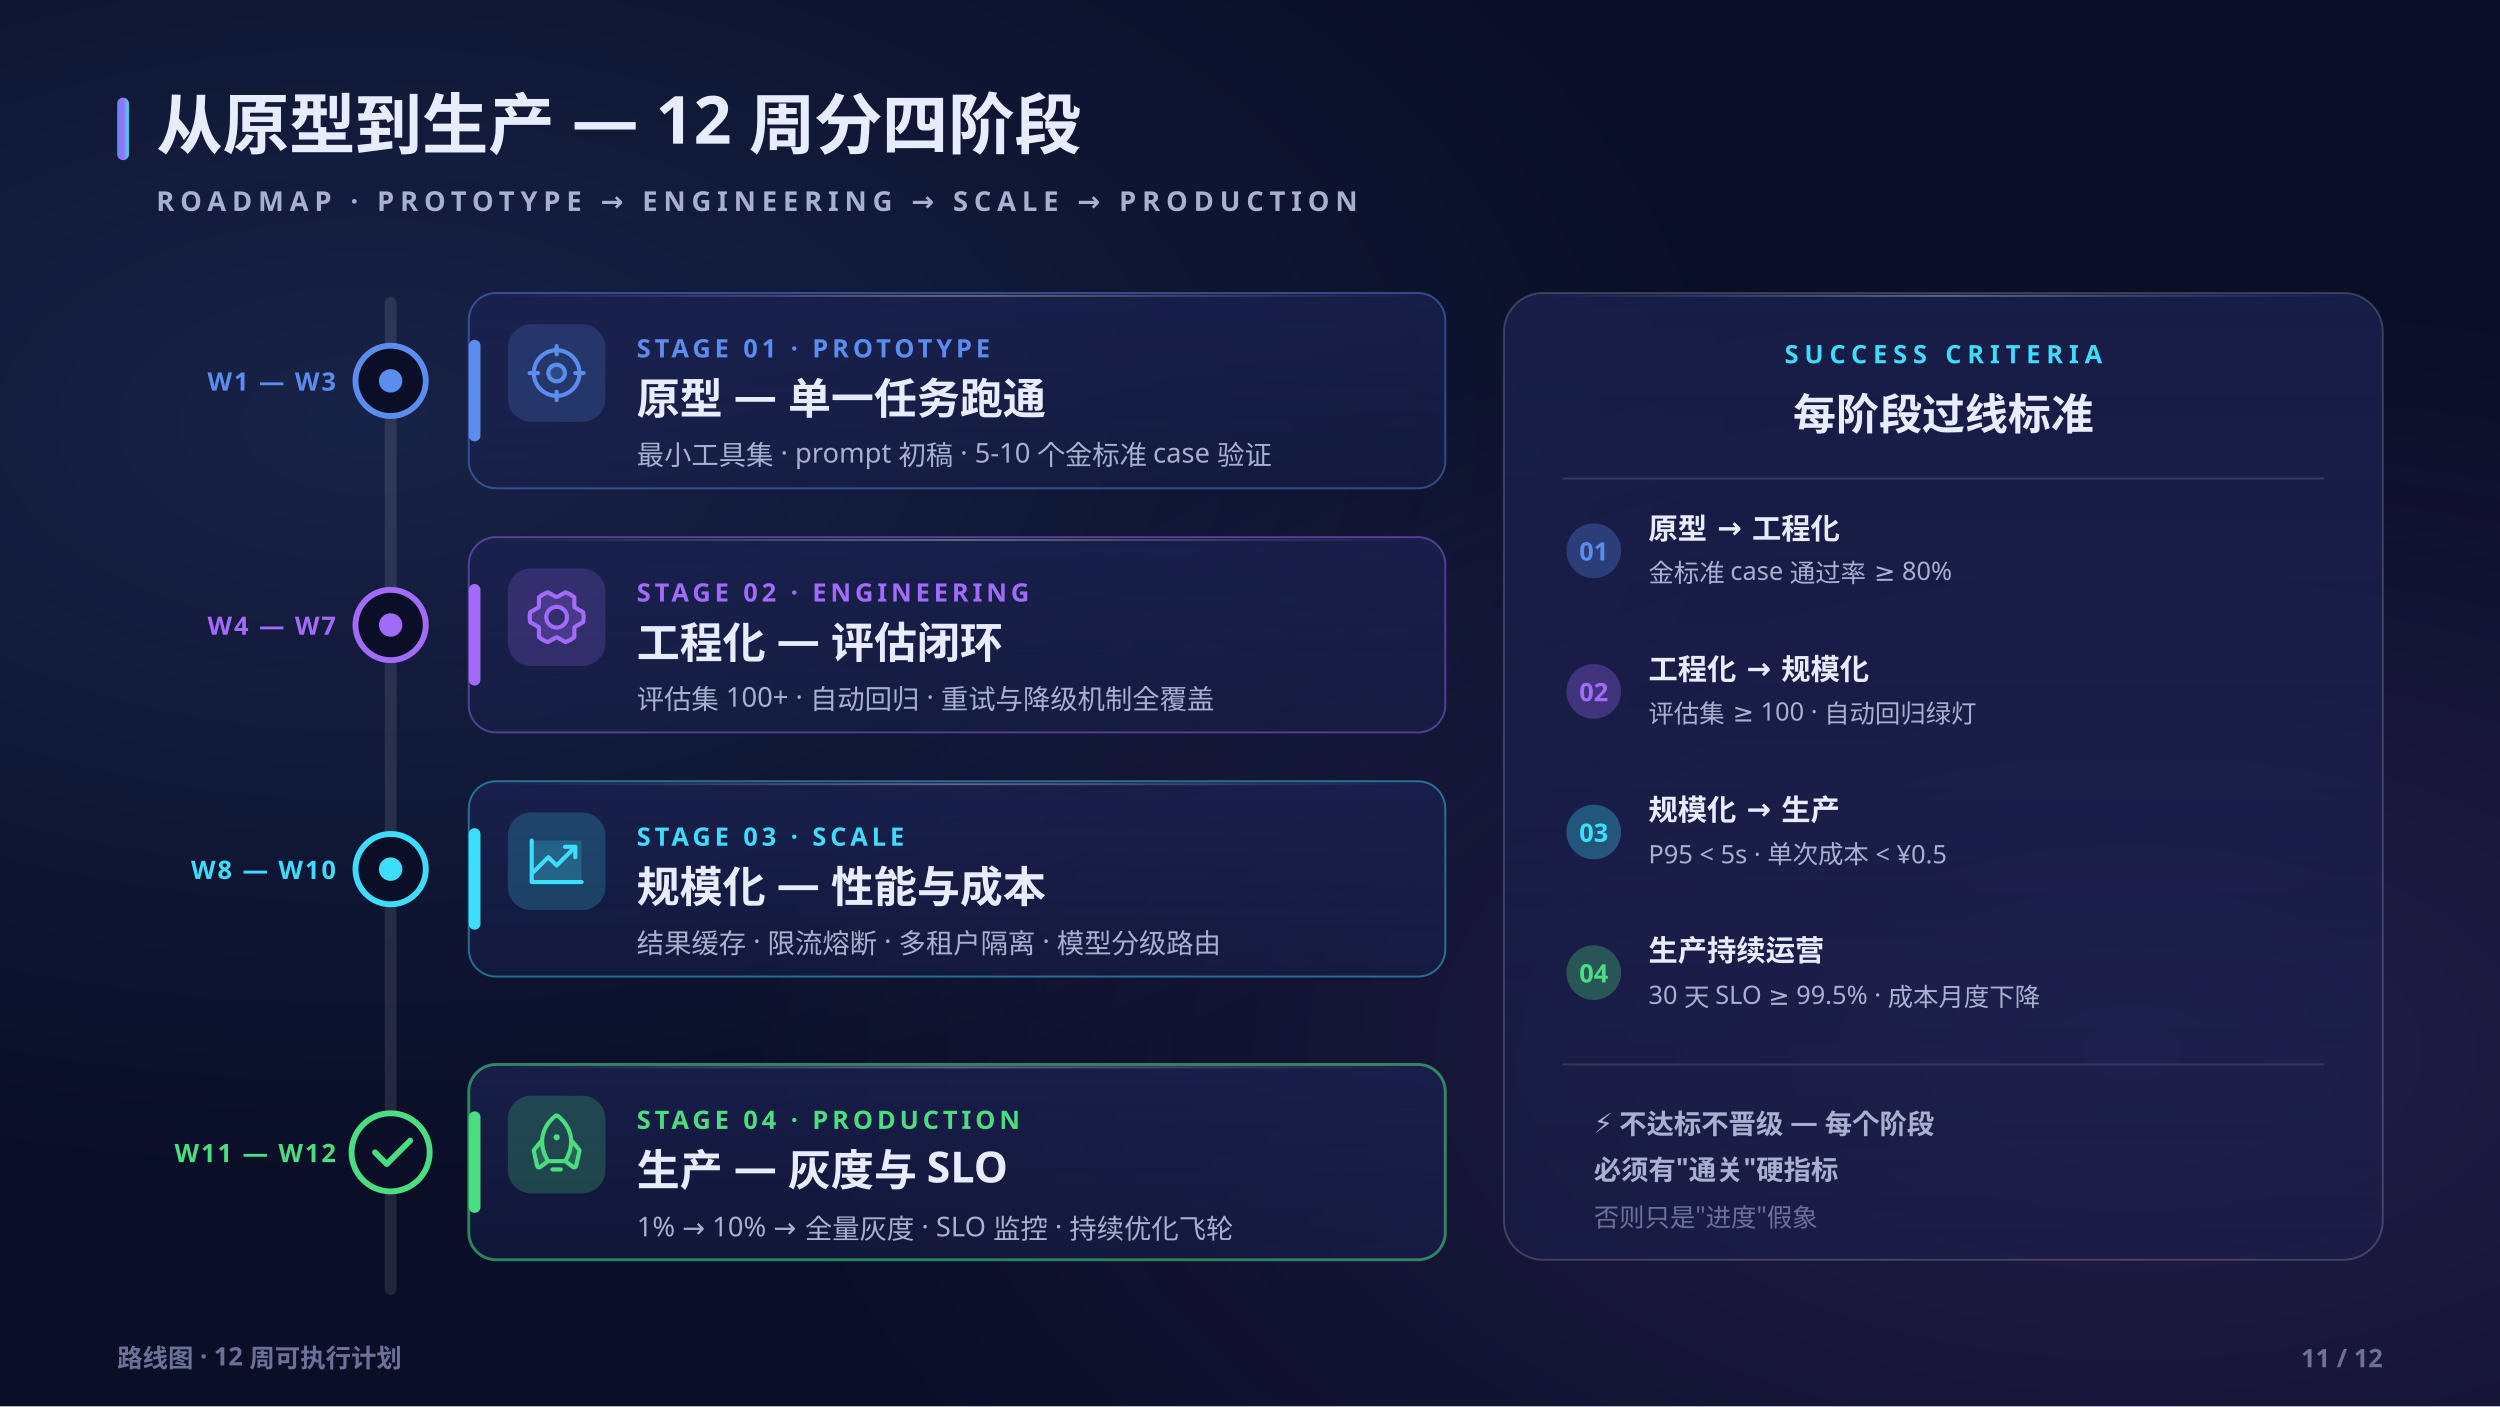
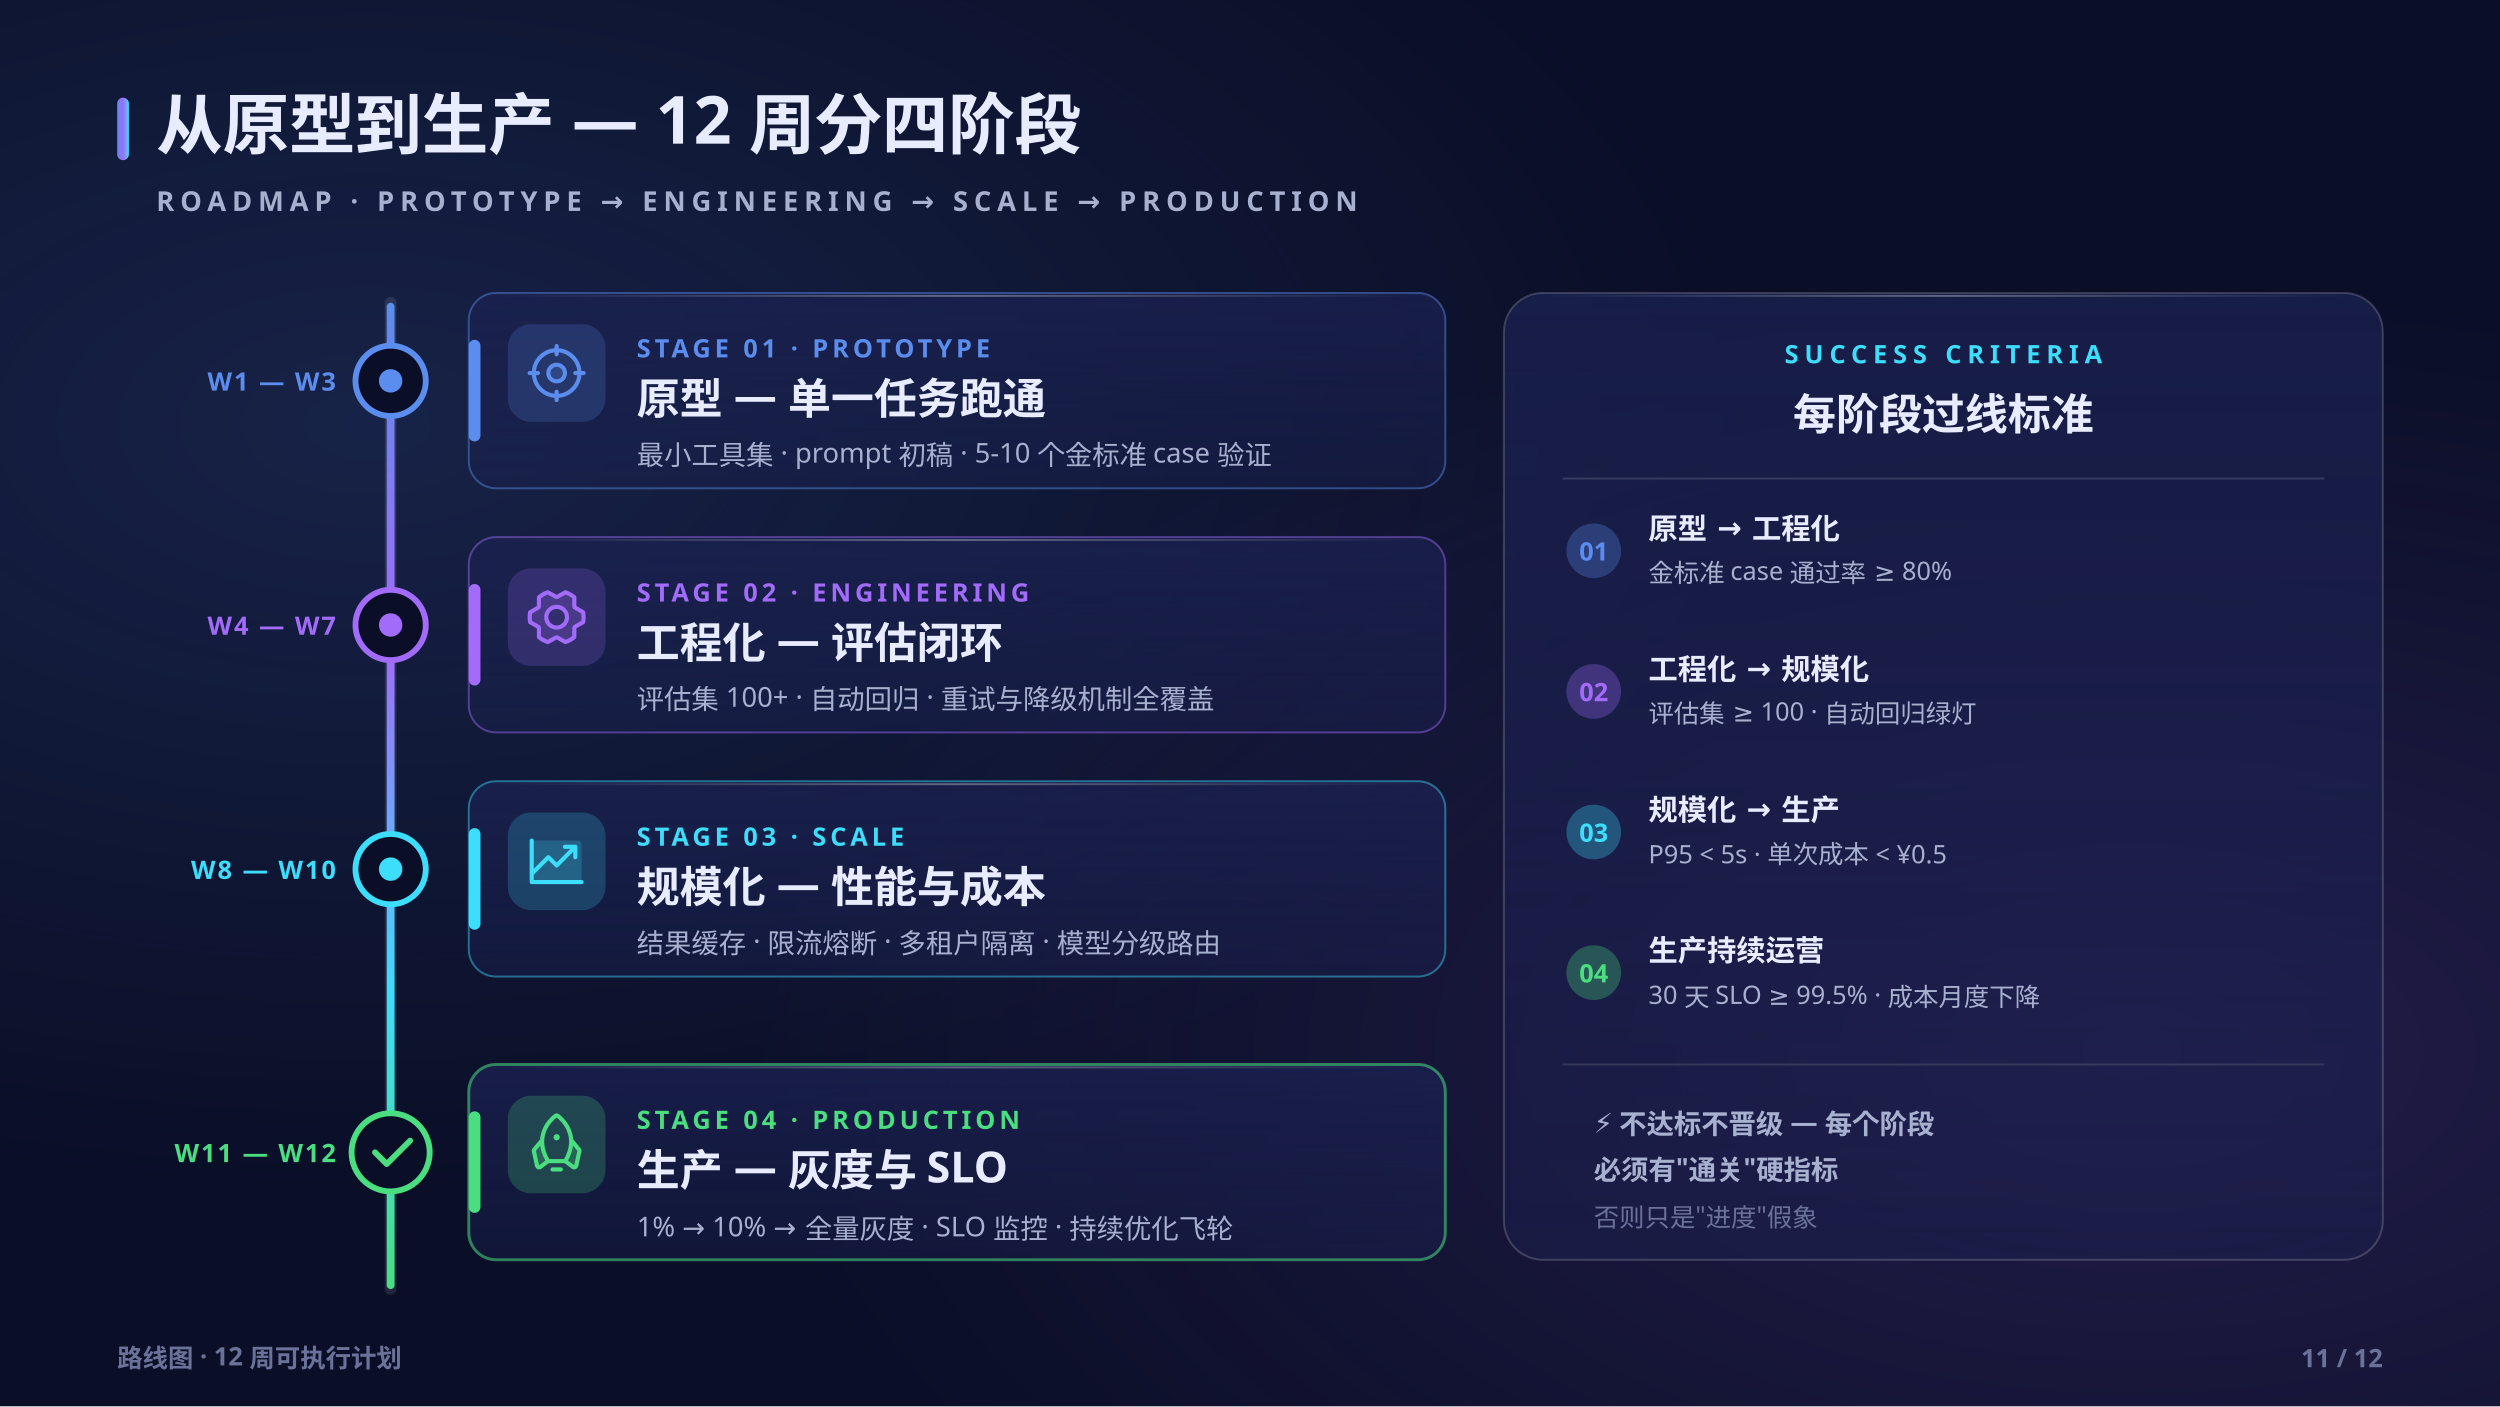
<svg xmlns="http://www.w3.org/2000/svg" viewBox="0 0 1280 720" width="1280" height="720">
  <defs>
    <linearGradient id="titleGradient" x1="0%" y1="0%" x2="100%" y2="0%">
      <stop offset="0%" stop-color="#5B8DEF" />
      <stop offset="50%" stop-color="#A26BFA" />
      <stop offset="100%" stop-color="#3DDDFC" />
    </linearGradient>
    <radialGradient id="bgGlowA" cx="15%" cy="30%" r="55%">
      <stop offset="0%" stop-color="#5B8DEF" stop-opacity="0.16" />
      <stop offset="100%" stop-color="#5B8DEF" stop-opacity="0" />
    </radialGradient>
    <radialGradient id="bgGlowB" cx="85%" cy="75%" r="55%">
      <stop offset="0%" stop-color="#A26BFA" stop-opacity="0.16" />
      <stop offset="100%" stop-color="#A26BFA" stop-opacity="0" />
    </radialGradient>
    <linearGradient id="cardGlass" x1="0%" y1="0%" x2="0%" y2="100%">
      <stop offset="0%" stop-color="#1A2150" stop-opacity="0.78" />
      <stop offset="100%" stop-color="#1A2150" stop-opacity="0.42" />
    </linearGradient>
    <linearGradient id="timelineGrad" x1="0%" y1="0%" x2="0%" y2="100%">
      <stop offset="0%" stop-color="#5B8DEF" />
      <stop offset="35%" stop-color="#A26BFA" />
      <stop offset="70%" stop-color="#3DDDFC" />
      <stop offset="100%" stop-color="#4ADE80" />
    </linearGradient>
    <linearGradient id="glassEdge" x1="0%" y1="0%" x2="100%" y2="0%">
      <stop offset="0%" stop-color="#FFFFFF" stop-opacity="0" />
      <stop offset="50%" stop-color="#FFFFFF" stop-opacity="0.32" />
      <stop offset="100%" stop-color="#FFFFFF" stop-opacity="0" />
    </linearGradient>
  </defs>
  <g id="bg">
    <rect width="1280" height="720" fill="#0A0E27" />
    <rect width="1280" height="720" fill="url(#bgGlowA)" />
    <rect width="1280" height="720" fill="url(#bgGlowB)" />
  </g>
  <g id="header">
-     <path fill="url(#titleGradient)" d="M63,50 H63 A3,3 0 0 1 66,53 V79 A3,3 0 0 1 63,82 H63 A3,3 0 0 1 60,79 V53 A3,3 0 0 1 63,50 Z" />
+     <rect x="60" y="50" width="6" height="32" rx="3" fill="url(#titleGradient)" />
    <text x="80" y="76" font-family="&quot;Microsoft YaHei&quot;, &quot;PingFang SC&quot;, sans-serif" font-size="34" font-weight="900" fill="#E8ECFF">从原型到生产 — 12 周分四阶段</text>
    <text x="80" y="108" font-family="&quot;Microsoft YaHei&quot;, &quot;PingFang SC&quot;, sans-serif" font-size="14" font-weight="600" fill="#A8B0D0" letter-spacing="3">ROADMAP · PROTOTYPE → ENGINEERING → SCALE → PRODUCTION</text>
  </g>
  <g id="timeline-axis">
    <line x1="200" y1="155" x2="200" y2="660" stroke="#FFFFFF" stroke-opacity="0.1" stroke-width="6" stroke-linecap="round" />
-     <line x1="200" y1="155" x2="200" y2="660" stroke="url(#timelineGrad)" stroke-width="4" stroke-linecap="round" />
+     <rect x="198" y="155" width="4" height="505" rx="2" fill="url(#timelineGrad)" />
  </g>
  <g id="ms-1">
    <text x="172" y="200" font-family="&quot;Microsoft YaHei&quot;, &quot;PingFang SC&quot;, sans-serif" font-size="13" font-weight="800" fill="#5B8DEF" text-anchor="end" letter-spacing="1">W1 — W3</text>
    <circle cx="200" cy="195" r="18" fill="#0A0E27" stroke="#5B8DEF" stroke-width="3" />
    <circle cx="200" cy="195" r="6" fill="#5B8DEF" />
-     <path fill="url(#cardGlass)" stroke="#5B8DEF" stroke-opacity="0.45" stroke-width="1" d="M254,150 H726 A14,14 0 0 1 740,164 V236 A14,14 0 0 1 726,250 H254 A14,14 0 0 1 240,236 V164 A14,14 0 0 1 254,150 Z" />
+     <rect x="240" y="150" width="500" height="100" rx="14" fill="url(#cardGlass)" stroke="#5B8DEF" stroke-opacity="0.45" stroke-width="1" />
    <rect x="258" y="151" width="464" height="1" fill="url(#glassEdge)" />
-     <path fill="#5B8DEF" d="M243,174 H243 A3,3 0 0 1 246,177 V223 A3,3 0 0 1 243,226 H243 A3,3 0 0 1 240,223 V177 A3,3 0 0 1 243,174 Z" />
-     <path fill="#5B8DEF" fill-opacity="0.2" d="M272,166 H298 A12,12 0 0 1 310,178 V204 A12,12 0 0 1 298,216 H272 A12,12 0 0 1 260,204 V178 A12,12 0 0 1 272,166 Z" />
-     <g transform="translate(268.0, 174.0) scale(0.1328125)" fill="#5B8DEF">
+     <rect x="240" y="174" width="6" height="52" rx="3" fill="#5B8DEF" />
+     <rect x="260" y="166" width="50" height="50" rx="12" fill="#5B8DEF" fill-opacity="0.2" />
+     <g transform="translate(268, 174) scale(0.132812)" fill="#5B8DEF">
      <path d="M160,128a32,32,0,1,1-32-32A32,32,0,0,1,160,128Z" opacity="0.2" />
      <path d="M232,120h-8.34A96.14,96.14,0,0,0,136,32.34V24a8,8,0,0,0-16,0v8.34A96.14,96.14,0,0,0,32.34,120H24a8,8,0,0,0,0,16h8.34A96.14,96.14,0,0,0,120,223.66V232a8,8,0,0,0,16,0v-8.34A96.14,96.14,0,0,0,223.66,136H232a8,8,0,0,0,0-16Zm-96,87.6V200a8,8,0,0,0-16,0v7.6A80.15,80.15,0,0,1,48.4,136H56a8,8,0,0,0,0-16H48.4A80.15,80.15,0,0,1,120,48.4V56a8,8,0,0,0,16,0V48.4A80.15,80.15,0,0,1,207.6,120H200a8,8,0,0,0,0,16h7.6A80.15,80.15,0,0,1,136,207.6ZM128,88a40,40,0,1,0,40,40A40,40,0,0,0,128,88Zm0,64a24,24,0,1,1,24-24A24,24,0,0,1,128,152Z" />
    </g>
    <text x="326" y="183" font-family="&quot;Microsoft YaHei&quot;, &quot;PingFang SC&quot;, sans-serif" font-size="13" font-weight="700" fill="#5B8DEF" letter-spacing="2">STAGE 01 · PROTOTYPE</text>
    <text x="326" y="212" font-family="&quot;Microsoft YaHei&quot;, &quot;PingFang SC&quot;, sans-serif" font-size="22" font-weight="900" fill="#E8ECFF">原型 — 单一任务跑通</text>
    <text x="326" y="238" font-family="&quot;Microsoft YaHei&quot;, &quot;PingFang SC&quot;, sans-serif" font-size="14" font-weight="400" fill="#A8B0D0">最小工具集 · prompt 初稿 · 5-10 个金标准 case 验证</text>
  </g>
  <g id="ms-2">
    <text x="172" y="325" font-family="&quot;Microsoft YaHei&quot;, &quot;PingFang SC&quot;, sans-serif" font-size="13" font-weight="800" fill="#A26BFA" text-anchor="end" letter-spacing="1">W4 — W7</text>
    <circle cx="200" cy="320" r="18" fill="#0A0E27" stroke="#A26BFA" stroke-width="3" />
    <circle cx="200" cy="320" r="6" fill="#A26BFA" />
-     <path fill="url(#cardGlass)" stroke="#A26BFA" stroke-opacity="0.45" stroke-width="1" d="M254,275 H726 A14,14 0 0 1 740,289 V361 A14,14 0 0 1 726,375 H254 A14,14 0 0 1 240,361 V289 A14,14 0 0 1 254,275 Z" />
+     <rect x="240" y="275" width="500" height="100" rx="14" fill="url(#cardGlass)" stroke="#A26BFA" stroke-opacity="0.45" stroke-width="1" />
    <rect x="258" y="276" width="464" height="1" fill="url(#glassEdge)" />
-     <path fill="#A26BFA" d="M243,299 H243 A3,3 0 0 1 246,302 V348 A3,3 0 0 1 243,351 H243 A3,3 0 0 1 240,348 V302 A3,3 0 0 1 243,299 Z" />
-     <path fill="#A26BFA" fill-opacity="0.2" d="M272,291 H298 A12,12 0 0 1 310,303 V329 A12,12 0 0 1 298,341 H272 A12,12 0 0 1 260,329 V303 A12,12 0 0 1 272,291 Z" />
-     <g transform="translate(268.0, 299.0) scale(0.1328125)" fill="#A26BFA">
+     <rect x="240" y="299" width="6" height="52" rx="3" fill="#A26BFA" />
+     <rect x="260" y="291" width="50" height="50" rx="12" fill="#A26BFA" fill-opacity="0.2" />
+     <g transform="translate(268, 299) scale(0.132812)" fill="#A26BFA">
      <path d="M230.1,108.76,198.25,90.62c-.64-1.16-1.31-2.29-2-3.41l-.12-36A104.61,104.61,0,0,0,162,32L130,49.89c-1.34,0-2.69,0-4,0L94,32A104.58,104.58,0,0,0,59.89,51.25l-.16,36c-.7,1.12-1.37,2.26-2,3.41l-31.84,18.1a99.15,99.15,0,0,0,0,38.46l31.85,18.14c.64,1.16,1.31,2.29,2,3.41l.12,36A104.61,104.61,0,0,0,94,224l32-17.87c1.34,0,2.69,0,4,0L162,224a104.58,104.58,0,0,0,34.08-19.25l.16-36c.7-1.12,1.37-2.26,2-3.41l31.84-18.1A99.15,99.15,0,0,0,230.1,108.76ZM128,168a40,40,0,1,1,40-40A40,40,0,0,1,128,168Z" opacity="0.2" />
      <path d="M128,80a48,48,0,1,0,48,48A48.05,48.05,0,0,0,128,80Zm0,80a32,32,0,1,1,32-32A32,32,0,0,1,128,160Zm109.94-52.79a8,8,0,0,0-3.89-5.4l-29.83-17-.12-33.62a8,8,0,0,0-2.83-6.08,111.91,111.91,0,0,0-36.72-20.67,8,8,0,0,0-6.46.59L128,41.85,97.88,25a8,8,0,0,0-6.47-.6A111.92,111.92,0,0,0,54.73,45.15a8,8,0,0,0-2.83,6.07l-.15,33.65-29.83,17a8,8,0,0,0-3.89,5.4,106.47,106.47,0,0,0,0,41.56,8,8,0,0,0,3.89,5.4l29.83,17,.12,33.63a8,8,0,0,0,2.83,6.08,111.91,111.91,0,0,0,36.72,20.67,8,8,0,0,0,6.46-.59L128,214.15,158.12,231a7.91,7.91,0,0,0,3.9,1,8.09,8.09,0,0,0,2.57-.42,112.1,112.1,0,0,0,36.68-20.73,8,8,0,0,0,2.83-6.07l.15-33.65,29.83-17a8,8,0,0,0,3.89-5.4A106.47,106.47,0,0,0,237.94,107.21Zm-15,34.91-28.57,16.25a8,8,0,0,0-3,3c-.58,1-1.19,2.06-1.81,3.06a7.94,7.94,0,0,0-1.22,4.21l-.15,32.25a95.89,95.89,0,0,1-25.37,14.3L134,199.13a8,8,0,0,0-3.91-1h-.19c-1.21,0-2.43,0-3.64,0a8.1,8.1,0,0,0-4.1,1l-28.84,16.1A96,96,0,0,1,67.88,201l-.11-32.2a8,8,0,0,0-1.22-4.22c-.62-1-1.23-2-1.8-3.06a8.09,8.09,0,0,0-3-3.06l-28.6-16.29a90.49,90.49,0,0,1,0-28.26L61.67,97.63a8,8,0,0,0,3-3c.58-1,1.19-2.06,1.81-3.06a7.94,7.94,0,0,0,1.22-4.21l.15-32.25a95.89,95.89,0,0,1,25.37-14.3L122,56.87a8,8,0,0,0,4.1,1c1.21,0,2.43,0,3.64,0a8,8,0,0,0,4.1-1l28.84-16.1A96,96,0,0,1,188.12,55l.11,32.2a8,8,0,0,0,1.22,4.22c.62,1,1.23,2,1.8,3.06a8.09,8.09,0,0,0,3,3.06l28.6,16.29A90.49,90.49,0,0,1,222.9,142.12Z" />
    </g>
    <text x="326" y="308" font-family="&quot;Microsoft YaHei&quot;, &quot;PingFang SC&quot;, sans-serif" font-size="13" font-weight="700" fill="#A26BFA" letter-spacing="2">STAGE 02 · ENGINEERING</text>
    <text x="326" y="337" font-family="&quot;Microsoft YaHei&quot;, &quot;PingFang SC&quot;, sans-serif" font-size="22" font-weight="900" fill="#E8ECFF">工程化 — 评估闭环</text>
    <text x="326" y="363" font-family="&quot;Microsoft YaHei&quot;, &quot;PingFang SC&quot;, sans-serif" font-size="14" font-weight="400" fill="#A8B0D0">评估集 100+ · 自动回归 · 重试与降级机制全覆盖</text>
  </g>
  <g id="ms-3">
    <text x="172" y="450" font-family="&quot;Microsoft YaHei&quot;, &quot;PingFang SC&quot;, sans-serif" font-size="13" font-weight="800" fill="#3DDDFC" text-anchor="end" letter-spacing="1">W8 — W10</text>
    <circle cx="200" cy="445" r="18" fill="#0A0E27" stroke="#3DDDFC" stroke-width="3" />
    <circle cx="200" cy="445" r="6" fill="#3DDDFC" />
-     <path fill="url(#cardGlass)" stroke="#3DDDFC" stroke-opacity="0.45" stroke-width="1" d="M254,400 H726 A14,14 0 0 1 740,414 V486 A14,14 0 0 1 726,500 H254 A14,14 0 0 1 240,486 V414 A14,14 0 0 1 254,400 Z" />
+     <rect x="240" y="400" width="500" height="100" rx="14" fill="url(#cardGlass)" stroke="#3DDDFC" stroke-opacity="0.45" stroke-width="1" />
    <rect x="258" y="401" width="464" height="1" fill="url(#glassEdge)" />
-     <path fill="#3DDDFC" d="M243,424 H243 A3,3 0 0 1 246,427 V473 A3,3 0 0 1 243,476 H243 A3,3 0 0 1 240,473 V427 A3,3 0 0 1 243,424 Z" />
-     <path fill="#3DDDFC" fill-opacity="0.2" d="M272,416 H298 A12,12 0 0 1 310,428 V454 A12,12 0 0 1 298,466 H272 A12,12 0 0 1 260,454 V428 A12,12 0 0 1 272,416 Z" />
-     <g transform="translate(268.0, 424.0) scale(0.1328125)" fill="#3DDDFC">
-       <path d="M224,56V208H32V48H216A8,8,0,0,1,224,56Z" opacity="0.2" />
+     <rect x="240" y="424" width="6" height="52" rx="3" fill="#3DDDFC" />
+     <rect x="260" y="416" width="50" height="50" rx="12" fill="#3DDDFC" fill-opacity="0.2" />
+     <g transform="translate(268, 424) scale(0.132812)" fill="#3DDDFC">
+       <path d="M224,64V208H32V48H208A16,16,0,0,1,224,64Z" opacity="0.2" />
      <path d="M232,208a8,8,0,0,1-8,8H32a8,8,0,0,1-8-8V48a8,8,0,0,1,16,0V156.69l50.34-50.35a8,8,0,0,1,11.32,0L128,132.69,180.69,80H160a8,8,0,0,1,0-16h40a8,8,0,0,1,8,8v40a8,8,0,0,1-16,0V91.31l-58.34,58.35a8,8,0,0,1-11.32,0L96,123.31l-56,56V200H224A8,8,0,0,1,232,208Z" />
    </g>
    <text x="326" y="433" font-family="&quot;Microsoft YaHei&quot;, &quot;PingFang SC&quot;, sans-serif" font-size="13" font-weight="700" fill="#3DDDFC" letter-spacing="2">STAGE 03 · SCALE</text>
    <text x="326" y="462" font-family="&quot;Microsoft YaHei&quot;, &quot;PingFang SC&quot;, sans-serif" font-size="22" font-weight="900" fill="#E8ECFF">规模化 — 性能与成本</text>
    <text x="326" y="488" font-family="&quot;Microsoft YaHei&quot;, &quot;PingFang SC&quot;, sans-serif" font-size="14" font-weight="400" fill="#A8B0D0">结果缓存 · 限流熔断 · 多租户隔离 · 模型分级路由</text>
  </g>
  <g id="ms-4">
    <text x="172" y="595" font-family="&quot;Microsoft YaHei&quot;, &quot;PingFang SC&quot;, sans-serif" font-size="13" font-weight="800" fill="#4ADE80" text-anchor="end" letter-spacing="1">W11 — W12</text>
    <circle cx="200" cy="590" r="20" fill="#0A0E27" stroke="#4ADE80" stroke-width="3" />
    <path d="M 192 590 L 198 596 L 210 584" stroke="#4ADE80" stroke-width="3" fill="none" stroke-linecap="round" stroke-linejoin="round" />
-     <path fill="url(#cardGlass)" stroke="#4ADE80" stroke-opacity="0.55" stroke-width="1.5" d="M254,545 H726 A14,14 0 0 1 740,559 V631 A14,14 0 0 1 726,645 H254 A14,14 0 0 1 240,631 V559 A14,14 0 0 1 254,545 Z" />
+     <rect x="240" y="545" width="500" height="100" rx="14" fill="url(#cardGlass)" stroke="#4ADE80" stroke-opacity="0.55" stroke-width="1.5" />
    <rect x="258" y="546" width="464" height="1" fill="url(#glassEdge)" />
-     <path fill="#4ADE80" d="M243,569 H243 A3,3 0 0 1 246,572 V618 A3,3 0 0 1 243,621 H243 A3,3 0 0 1 240,618 V572 A3,3 0 0 1 243,569 Z" />
-     <path fill="#4ADE80" fill-opacity="0.22" d="M272,561 H298 A12,12 0 0 1 310,573 V599 A12,12 0 0 1 298,611 H272 A12,12 0 0 1 260,599 V573 A12,12 0 0 1 272,561 Z" />
-     <g transform="translate(268.0, 569.0) scale(0.1328125)" fill="#4ADE80">
+     <rect x="240" y="569" width="6" height="52" rx="3" fill="#4ADE80" />
+     <rect x="260" y="561" width="50" height="50" rx="12" fill="#4ADE80" fill-opacity="0.22" />
+     <g transform="translate(268, 569) scale(0.132812)" fill="#4ADE80">
      <path d="M94.81,192,65.36,214.24a8,8,0,0,1-12.81-4.51L40.19,154.1a8,8,0,0,1,1.66-6.86l30.31-36.33C71,134.25,76.7,161.43,94.81,192Zm119.34-44.76-30.31-36.33c1.21,23.34-4.54,50.52-22.65,81.09l29.45,22.24a8,8,0,0,0,12.81-4.51l12.36-55.63A8,8,0,0,0,214.15,147.24Z" opacity="0.2" />
      <path d="M152,224a8,8,0,0,1-8,8H112a8,8,0,0,1,0-16h32A8,8,0,0,1,152,224ZM128,112a12,12,0,1,0-12-12A12,12,0,0,0,128,112Zm95.62,43.83-12.36,55.63a16,16,0,0,1-25.51,9.11L158.51,200h-61L70.25,220.57a16,16,0,0,1-25.51-9.11L32.38,155.83a16.09,16.09,0,0,1,3.32-13.71l28.56-34.26a123.07,123.07,0,0,1,8.57-36.67c12.9-32.34,36-52.63,45.37-59.85a16,16,0,0,1,19.6,0c9.34,7.22,32.47,27.51,45.37,59.85a123.07,123.07,0,0,1,8.57,36.67l28.56,34.26A16.09,16.09,0,0,1,223.62,155.83ZM99.43,184h57.14c21.12-37.54,25.07-73.48,11.74-106.88C156.55,47.64,134.49,29,128,24c-6.51,5-28.57,23.64-40.33,53.12C74.36,110.52,78.31,146.46,99.43,184Zm-15,5.85Q68.28,160.5,64.83,132.16L48,152.36,60.36,208l.18-.13ZM208,152.36l-16.83-20.2q-3.42,28.28-19.56,57.69l23.85,18,.18.13Z" />
    </g>
    <text x="326" y="578" font-family="&quot;Microsoft YaHei&quot;, &quot;PingFang SC&quot;, sans-serif" font-size="13" font-weight="700" fill="#4ADE80" letter-spacing="2">STAGE 04 · PRODUCTION</text>
    <text x="326" y="607" font-family="&quot;Microsoft YaHei&quot;, &quot;PingFang SC&quot;, sans-serif" font-size="22" font-weight="900" fill="#E8ECFF">生产 — 灰度与 SLO</text>
    <text x="326" y="633" font-family="&quot;Microsoft YaHei&quot;, &quot;PingFang SC&quot;, sans-serif" font-size="14" font-weight="400" fill="#A8B0D0">1% → 10% → 全量灰度 · SLO 监控 · 持续优化飞轮</text>
  </g>
  <g id="success-panel">
-     <path fill="url(#cardGlass)" stroke="#FFFFFF" stroke-opacity="0.18" stroke-width="1" d="M790,150 H1200 A20,20 0 0 1 1220,170 V625 A20,20 0 0 1 1200,645 H790 A20,20 0 0 1 770,625 V170 A20,20 0 0 1 790,150 Z" />
+     <rect x="770" y="150" width="450" height="495" rx="20" fill="url(#cardGlass)" stroke="#FFFFFF" stroke-opacity="0.18" stroke-width="1" />
    <rect x="788" y="151" width="414" height="1" fill="url(#glassEdge)" />
    <text x="995" y="186" font-family="&quot;Microsoft YaHei&quot;, &quot;PingFang SC&quot;, sans-serif" font-size="13" font-weight="700" fill="#3DDDFC" text-anchor="middle" letter-spacing="3">SUCCESS CRITERIA</text>
    <text x="995" y="220" font-family="&quot;Microsoft YaHei&quot;, &quot;PingFang SC&quot;, sans-serif" font-size="22" font-weight="900" fill="#E8ECFF" text-anchor="middle">每阶段过线标准</text>
    <line x1="800" y1="245" x2="1190" y2="245" stroke="#FFFFFF" stroke-opacity="0.14" />
    <g id="sc-1">
      <circle cx="816" cy="282" r="14" fill="#5B8DEF" fill-opacity="0.3" />
      <text x="816" y="287" font-family="&quot;Microsoft YaHei&quot;, &quot;PingFang SC&quot;, sans-serif" font-size="13" font-weight="900" fill="#5B8DEF" text-anchor="middle">01</text>
      <text x="844" y="276" font-family="&quot;Microsoft YaHei&quot;, &quot;PingFang SC&quot;, sans-serif" font-size="15" font-weight="700" fill="#E8ECFF">原型 → 工程化</text>
      <text x="844" y="298" font-family="&quot;Microsoft YaHei&quot;, &quot;PingFang SC&quot;, sans-serif" font-size="13" font-weight="500" fill="#A8B0D0">金标准 case 通过率 ≥ 80%</text>
    </g>
    <g id="sc-2">
      <circle cx="816" cy="354" r="14" fill="#A26BFA" fill-opacity="0.3" />
      <text x="816" y="359" font-family="&quot;Microsoft YaHei&quot;, &quot;PingFang SC&quot;, sans-serif" font-size="13" font-weight="900" fill="#A26BFA" text-anchor="middle">02</text>
      <text x="844" y="348" font-family="&quot;Microsoft YaHei&quot;, &quot;PingFang SC&quot;, sans-serif" font-size="15" font-weight="700" fill="#E8ECFF">工程化 → 规模化</text>
      <text x="844" y="370" font-family="&quot;Microsoft YaHei&quot;, &quot;PingFang SC&quot;, sans-serif" font-size="13" font-weight="500" fill="#A8B0D0">评估集 ≥ 100 · 自动回归绿灯</text>
    </g>
    <g id="sc-3">
      <circle cx="816" cy="426" r="14" fill="#3DDDFC" fill-opacity="0.3" />
      <text x="816" y="431" font-family="&quot;Microsoft YaHei&quot;, &quot;PingFang SC&quot;, sans-serif" font-size="13" font-weight="900" fill="#3DDDFC" text-anchor="middle">03</text>
      <text x="844" y="420" font-family="&quot;Microsoft YaHei&quot;, &quot;PingFang SC&quot;, sans-serif" font-size="15" font-weight="700" fill="#E8ECFF">规模化 → 生产</text>
      <text x="844" y="442" font-family="&quot;Microsoft YaHei&quot;, &quot;PingFang SC&quot;, sans-serif" font-size="13" font-weight="500" fill="#A8B0D0">P95 &lt; 5s · 单次成本 &lt; ¥0.5</text>
    </g>
    <g id="sc-4">
      <circle cx="816" cy="498" r="14" fill="#4ADE80" fill-opacity="0.3" />
      <text x="816" y="503" font-family="&quot;Microsoft YaHei&quot;, &quot;PingFang SC&quot;, sans-serif" font-size="13" font-weight="900" fill="#4ADE80" text-anchor="middle">04</text>
      <text x="844" y="492" font-family="&quot;Microsoft YaHei&quot;, &quot;PingFang SC&quot;, sans-serif" font-size="15" font-weight="700" fill="#E8ECFF">生产持续运营</text>
      <text x="844" y="514" font-family="&quot;Microsoft YaHei&quot;, &quot;PingFang SC&quot;, sans-serif" font-size="13" font-weight="500" fill="#A8B0D0">30 天 SLO ≥ 99.5% · 成本月度下降</text>
    </g>
    <line x1="800" y1="545" x2="1190" y2="545" stroke="#FFFFFF" stroke-opacity="0.12" />
    <text x="816" y="580" font-family="&quot;Microsoft YaHei&quot;, &quot;PingFang SC&quot;, sans-serif" font-size="14" font-weight="700" fill="#A8B0D0">⚡ 不达标不晋级 — 每个阶段</text>
    <text x="816" y="604" font-family="&quot;Microsoft YaHei&quot;, &quot;PingFang SC&quot;, sans-serif" font-size="14" font-weight="700" fill="#A8B0D0">必须有"通关"硬指标</text>
    <text x="816" y="628" font-family="&quot;Microsoft YaHei&quot;, &quot;PingFang SC&quot;, sans-serif" font-size="13" font-weight="500" fill="#6B7299">否则只是"进度"假象</text>
  </g>
  <g id="footer">
    <text x="60" y="700" font-family="&quot;Microsoft YaHei&quot;, &quot;PingFang SC&quot;, sans-serif" font-size="13" font-weight="600" fill="#6B7299">路线图 · 12 周可执行计划</text>
    <text x="1220" y="700" font-family="&quot;Microsoft YaHei&quot;, &quot;PingFang SC&quot;, sans-serif" font-size="13" font-weight="600" fill="#6B7299" text-anchor="end">11 / 12</text>
  </g>
</svg>
